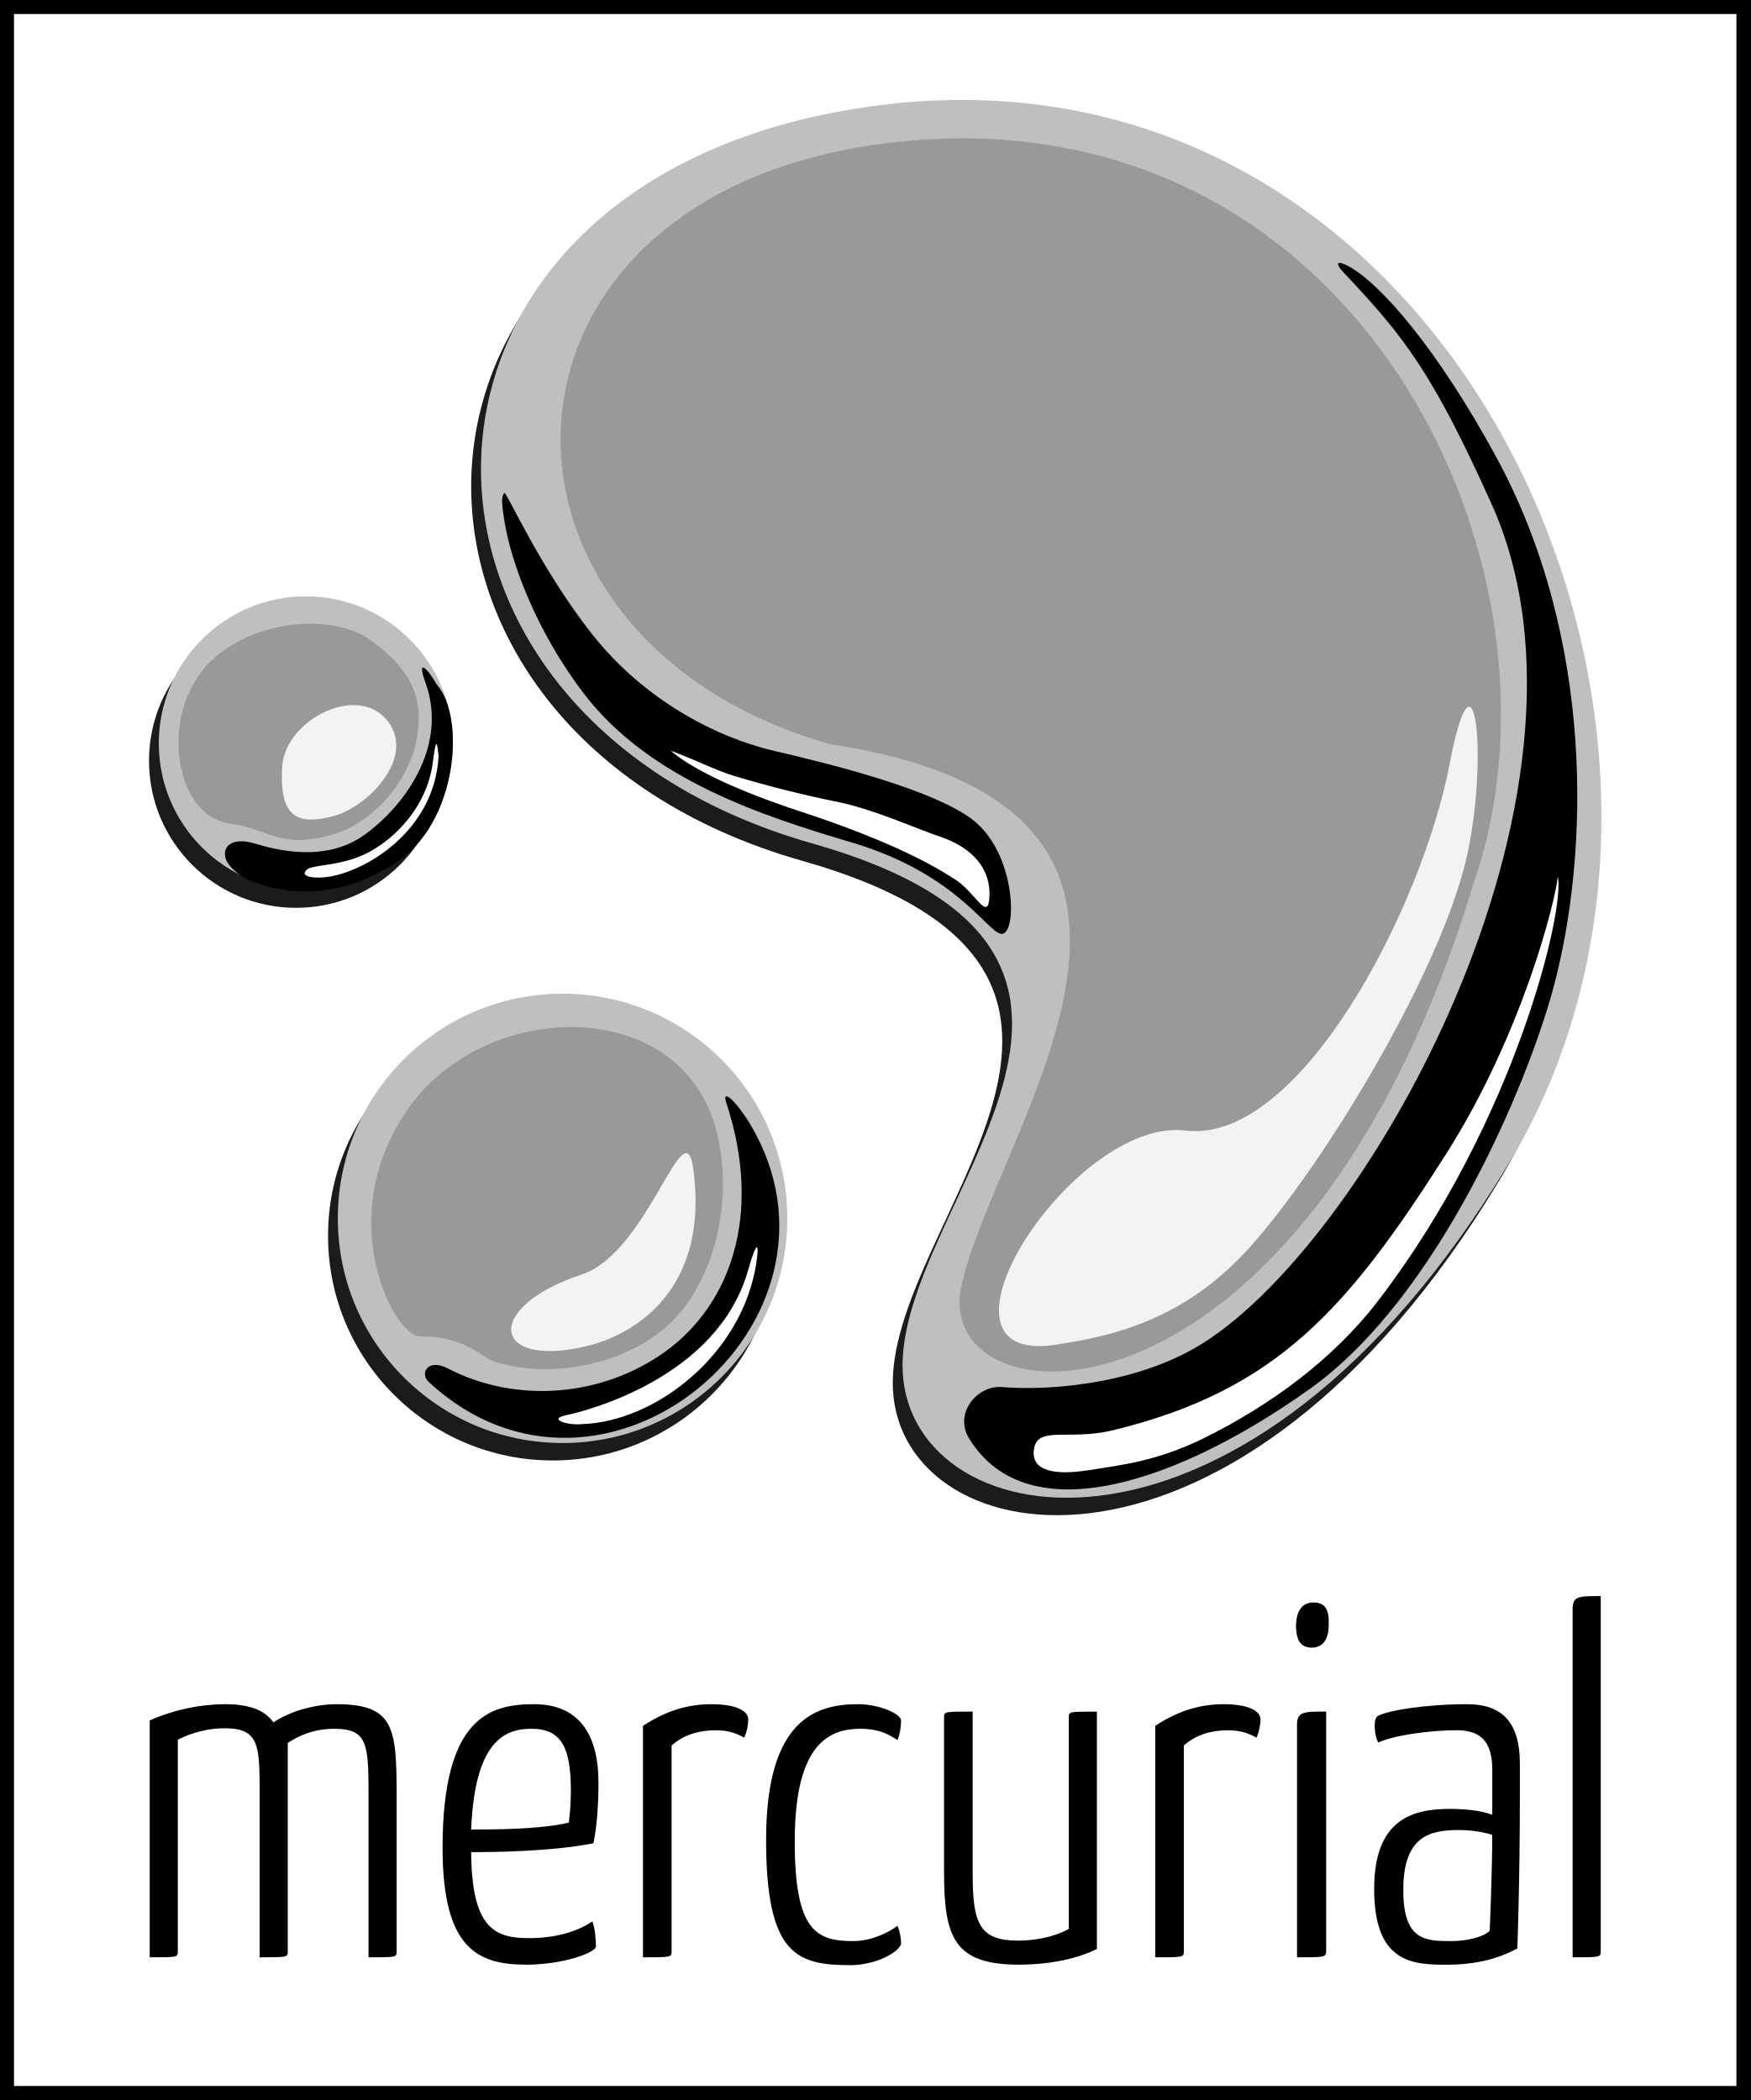
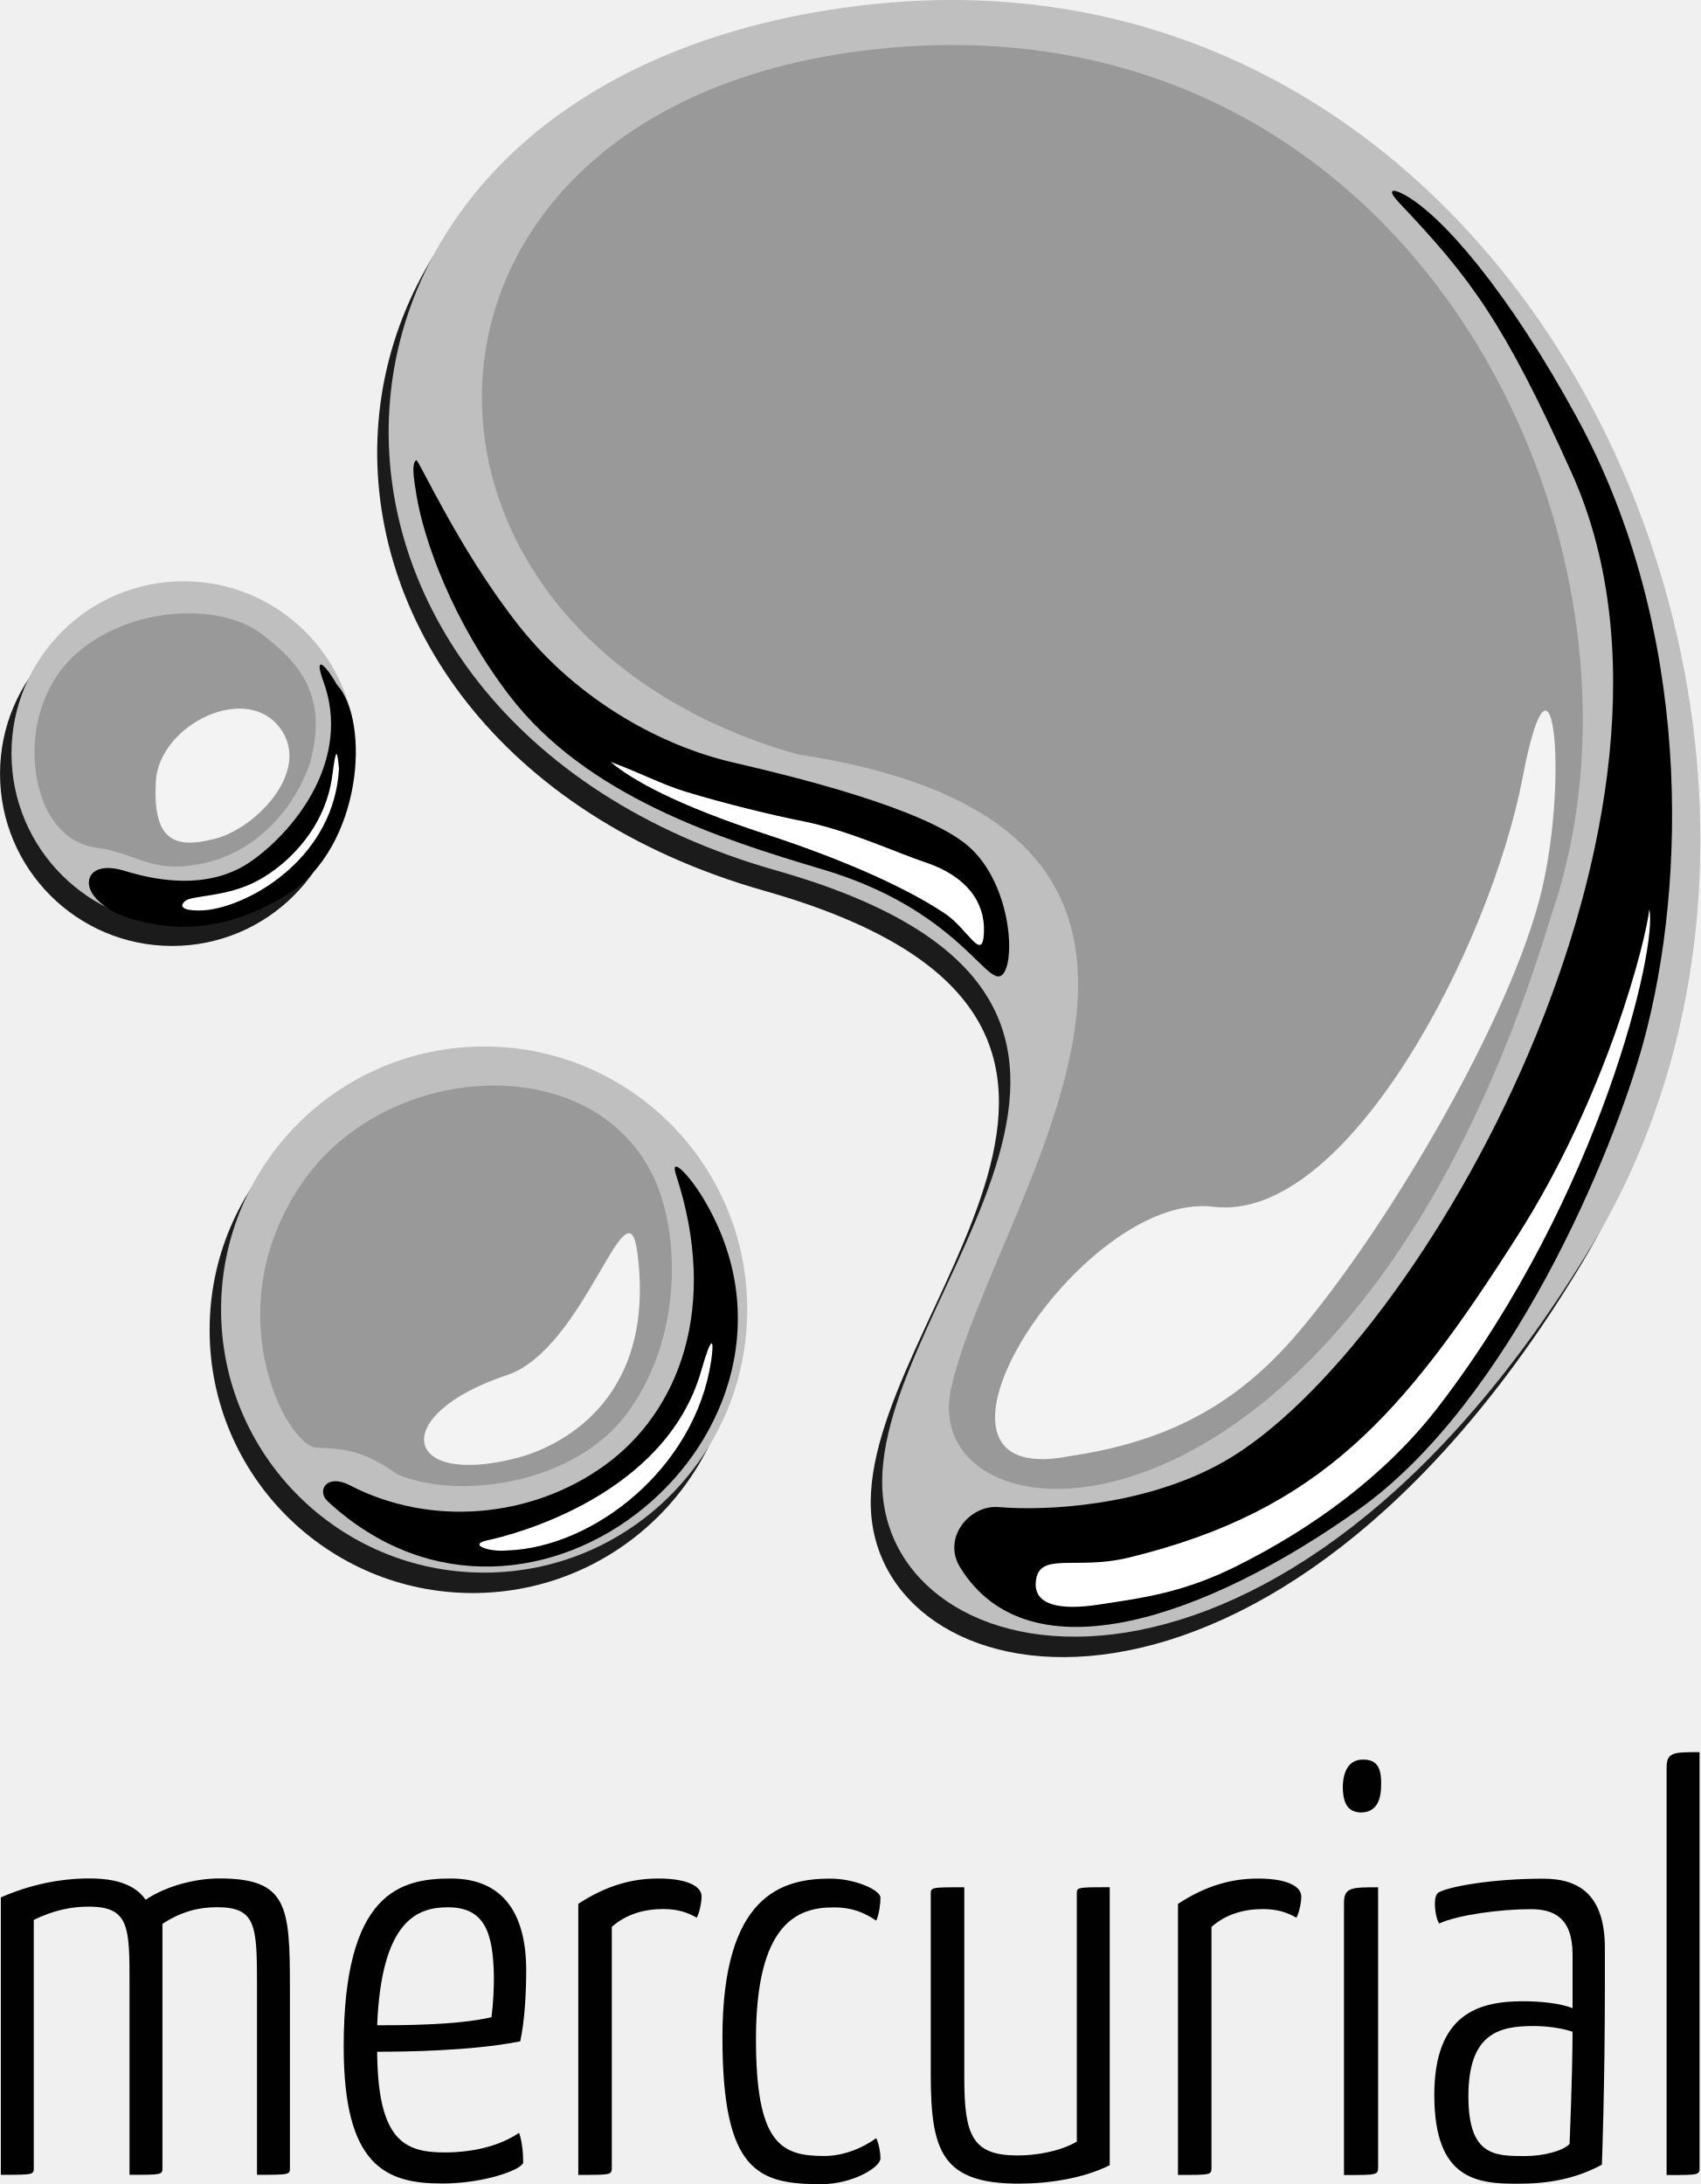
- <svg xmlns="http://www.w3.org/2000/svg" xmlns:xlink="http://www.w3.org/1999/xlink" width="100" height="120">
+ <svg xmlns="http://www.w3.org/2000/svg" xmlns:xlink="http://www.w3.org/1999/xlink" height="106.58" viewBox="0 0 82.974 106.583" width="82.974" version="1.1">
  <defs>
-     <g id="hg">
-       <path d=" M 85.685,67.399 C 100.47,42.815 82.562,2.944 49.818,6.995 C 20.233,10.652 19.757,41.792 45.83,49.189 C 68.393,55.597 50.491,69.909 51.014,79.439 C 51.54,88.968 70.63,92.425 85.685,67.399 " />
-       <circle cx="31.579" cy="70.617" r="12.838" />
-       <circle cx="16.913" cy="43.476" r="8.4" />
+     <g id="a">
+       <path d="m85.685 67.399c14.785-24.584-3.123-64.455-35.867-60.404-29.585 3.657-30.061 34.797-3.988 42.194 22.563 6.408 4.661 20.72 5.184 30.25 0.526 9.529 19.616 12.986 34.671-12.04" />
+       <circle cy="70.617" cx="31.579" r="12.838" />
+       <circle cy="43.476" cx="16.913" r="8.4" />
    </g>
  </defs>
-   <rect width="100" height="120" style="fill:#ffffff; stroke:#000000; stroke-width:1.6;" />
-   <use xlink:href="#hg" style="fill:#1b1b1b;" />
-   <use xlink:href="#hg" style="fill:#bfbfbf;" transform="translate(0.559,-0.997)" />
-   <path style="fill:#000000;" d=" M 55.367,82.205 C 54.471,80.751 55.841,79.137 57.25,79.26 C 59.492,79.456 64.373,79.233 68.225,77.05 C 77.847,71.595 92.656,45.348 85.208,28.793 C 81.874,21.383 80.25,19.261 76.816,15.636 C 76.116,14.897 76.518,14.937 76.992,15.187 C 78.849,16.161 82.112,19.936 85.459,26.08 C 91.114,36.46 90.821,48.8 88.718,56.541 C 87.253,61.926 82.206,74.109 74.816,79.376 C 67.41,84.655 58.743,87.683 55.367,82.205 M 48.662,48.142 C 43.621,46.646 37.122,44.562 33.363,39.645 C 30.591,36.019 29.185,32.063 28.825,29.819 C 28.698,29.018 28.589,28.351 28.82,28.166 C 28.926,28.081 30.889,32.517 33.823,36.235 C 36.756,39.954 40.856,42.129 44.272,42.919 C 47.31,43.621 53.603,45.165 55.732,46.978 C 57.921,48.843 58.104,52.871 57.367,53.326 C 56.624,53.783 55.118,50.058 48.662,48.142 M 24.497,78.973 C 34.48,88.223 49.506,75.517 42.89,64.293 C 42.147,63.033 41.182,62.074 41.499,63.039 C 43.614,69.493 41.66,74.598 38.014,77.228 C 34.439,79.808 29.526,80.239 25.592,78.2 C 24.437,77.601 23.958,78.474 24.497,78.973 M 12.851,48.865 C 12.903,49.459 13.715,50.221 14.992,50.571 C 16.089,50.872 18.917,51.64 22.55,49.347 C 26.182,47.055 26.601,40.922 24.95,39.118 C 24.439,38.204 23.774,37.539 24.303,38.997 C 25.639,42.679 23.043,46.123 20.804,47.718 C 18.567,49.313 15.728,48.558 14.569,48.205 C 13.411,47.851 12.799,48.252 12.851,48.865 " />
-   <path style="fill:#ffffff;" d=" M 59.057,82.915 C 58.96,84.069 60.285,84.295 62.069,84.028 C 64.356,83.685 66.29,83.428 68.922,82.109 C 72.489,80.321 76.099,77.764 78.742,74.314 C 86.631,64.022 89.424,51.845 88.994,50.094 C 88.85,51.54 86.946,59.134 82.591,65.979 C 76.997,74.773 72.941,79.456 63.587,81.727 C 60.983,82.359 59.185,81.396 59.057,82.915 M 38.31,42.895 C 39.375,43.799 41.558,45.003 45.853,46.412 C 51.041,48.113 53.567,49.588 54.625,50.294 C 55.746,51.045 56.456,52.72 56.526,51.232 C 56.6,49.743 55.682,48.463 53.634,47.783 C 52.248,47.323 49.917,46.228 47.682,45.787 C 46.246,45.503 43.91,44.941 41.907,44.327 C 40.809,43.99 39.69,43.399 38.31,42.895 M 32.33,80.873 C 33.601,80.606 40.994,78.691 42.73,72.611 C 43.271,70.715 43.368,71.096 43.215,72.123 C 42.435,77.366 37.48,81.233 33.263,81.377 C 32.407,81.465 31.284,81.092 32.33,80.873 M 17.539,49.689 C 17.872,49.389 19.558,49.512 21.08,48.693 C 22.601,47.875 24.408,46.082 24.731,43.533 C 24.921,42.036 24.978,42.412 25.054,43.227 C 24.818,47.464 20.921,49.805 18.693,50.114 C 18.091,50.197 17.033,50.146 17.539,49.689 " />
-   <path style="fill:#999999;" d=" M 84.196,50.431 C 90.491,32.286 77.318,4.883 50.667,8.18 C 26.587,11.157 26.198,36.502 47.42,42.524 C 71.459,46.163 56.984,64.297 54.931,73.442 C 53.09,81.639 74.357,82.988 84.196,50.431 M 23.98,76.365 C 25.487,76.391 26.399,76.603 27.926,77.674 C 30.944,78.928 36.492,78.134 39.053,74.761 C 41.615,71.389 41.699,66.742 40.723,63.934 C 38.336,57.063 28.192,57.184 23.661,62.889 C 18.759,69.26 22.472,76.34 23.98,76.365 M 10.515,44.521 C 10.815,45.468 11.583,46.849 13.205,47.079 C 15.37,47.386 15.813,48.365 18.37,47.857 C 20.927,47.349 22.865,45.254 23.64,42.936 C 24.528,39.729 23.199,38.074 21.198,36.595 C 19.197,35.117 14.796,35.276 12.169,37.67 C 10.302,39.371 9.783,42.217 10.515,44.521 " />
-   <path style="fill:#f3f3f3;" d=" M 67.724,64.604 C 61.212,63.799 51.841,78.502 60.677,76.78 C 69.512,75.059 51.841,78.502 60.677,76.78 C 64.924,76.15 68.443,74.65 71.592,71.055 C 75.699,66.368 81.834,56.245 83.609,49.704 C 85.103,44.189 84.352,35.644 82.811,43.672 C 81.231,51.912 74.237,65.41 67.724,64.604 M 33.77,76.855 C 35.447,76.416 40.582,74.327 39.617,66.861 C 39.129,63.08 37.067,71.554 33.247,72.822 C 27.461,74.742 28.111,78.337 33.77,76.855 M 19.018,46.642 C 20.983,46.128 23.581,43.451 22.291,41.407 C 20.7,38.889 16.266,41.044 16.116,43.848 C 15.966,46.653 16.936,47.187 19.018,46.642 " />
-   <path style="fill:#010101;" d=" M 8.552,98.31 C 9.954,97.692 11.444,97.383 12.875,97.383 C 14.248,97.383 15.124,97.72 15.62,98.422 C 16.671,97.72 18.103,97.383 19.213,97.383 C 22.543,97.383 22.659,98.731 22.659,102.691 V 111.453 C 22.659,111.846 22.718,111.846 21.053,111.846 V 102.522 C 21.053,99.658 20.994,98.787 19.097,98.787 C 18.25,98.787 17.373,98.983 16.439,99.601 V 111.453 C 16.439,111.846 16.498,111.846 14.832,111.846 V 102.522 C 14.832,99.77 14.832,98.759 12.846,98.759 C 11.999,98.759 11.152,98.927 10.159,99.405 V 111.453 C 10.159,111.846 10.217,111.846 8.553,111.846 V 98.31 M 30.51,97.383 C 28.028,97.383 25.283,98.085 25.283,105.584 C 25.283,111.369 27.297,112.267 30.073,112.267 C 32.204,112.267 34.044,111.565 34.044,111.228 C 34.044,110.807 33.986,110.161 33.84,109.795 C 32.934,110.413 31.649,110.75 30.218,110.75 C 28.261,110.75 26.947,110.189 26.917,105.836 C 28.203,105.836 31.475,105.808 33.898,105.33 C 34.103,104.403 34.19,103.055 34.19,101.876 C 34.19,99.068 33.051,97.383 30.51,97.383 M 30.364,98.787 C 32.117,98.787 32.584,99.938 32.613,102.185 C 32.613,102.774 32.584,103.476 32.496,104.15 C 30.86,104.544 28.085,104.544 26.917,104.544 C 27.122,99.433 28.874,98.787 30.364,98.787 M 36.732,98.619 C 38.104,97.72 39.36,97.383 40.645,97.383 C 42.076,97.383 42.748,97.776 42.748,98.254 C 42.748,98.535 42.66,99.012 42.514,99.293 C 42.105,99.068 41.639,98.872 40.878,98.872 C 39.944,98.872 39.068,99.124 38.367,99.742 V 111.453 C 38.367,111.847 38.396,111.847 36.732,111.847 V 98.619 M 51.477,98.31 C 51.477,97.944 50.251,97.383 49.024,97.383 C 46.657,97.383 43.766,98.197 43.766,105.134 C 43.766,111.705 45.519,112.295 48.585,112.295 C 50.103,112.295 51.477,111.481 51.477,111.032 C 51.477,110.779 51.419,110.385 51.272,110.048 C 50.658,110.497 49.724,110.919 48.731,110.919 C 46.629,110.919 45.402,110.33 45.402,105.218 C 45.402,99.573 47.417,98.787 49.169,98.787 C 50.162,98.787 50.717,99.068 51.272,99.433 C 51.419,99.096 51.477,98.619 51.477,98.31 M 62.665,111.369 C 61.379,112.015 59.686,112.268 58.226,112.268 C 54.487,112.268 53.932,110.696 53.932,106.96 V 98.17 C 53.932,97.805 53.903,97.805 55.568,97.805 V 107.129 C 55.568,109.938 55.977,110.893 58.167,110.893 C 59.014,110.893 60.182,110.724 61.059,110.219 V 98.171 C 61.059,97.806 61,97.806 62.665,97.806 V 111.369 M 65.996,98.619 C 67.368,97.72 68.624,97.383 69.909,97.383 C 71.34,97.383 72.012,97.776 72.012,98.254 C 72.012,98.535 71.924,99.012 71.778,99.293 C 71.369,99.068 70.902,98.872 70.142,98.872 C 69.208,98.872 68.332,99.124 67.631,99.742 V 111.453 C 67.631,111.847 67.66,111.847 65.996,111.847 V 98.619 M 75.762,97.804 C 74.476,97.804 74.097,97.804 74.097,98.563 V 111.846 C 75.733,111.846 75.762,111.846 75.762,111.453 V 97.804 M 74.039,92.862 C 74.039,93.789 74.331,94.125 74.914,94.153 C 75.586,94.153 75.908,93.676 75.908,92.833 C 75.937,91.963 75.703,91.57 75.031,91.57 C 74.389,91.57 74.068,92.047 74.039,92.862 M 78.533,98.619 C 78.533,98.31 78.591,98.141 78.708,98.057 C 79.263,97.748 81.396,97.383 83.82,97.383 C 85.66,97.383 86.828,98.254 86.828,100.781 V 102.606 C 86.828,107.605 86.682,111.34 86.682,111.34 C 86.01,111.705 84.754,112.267 82.709,112.267 C 80.606,112.295 78.504,112.099 78.504,107.942 C 78.504,103.983 80.665,103.365 82.826,103.365 C 83.644,103.365 84.608,103.449 85.251,103.702 C 85.251,103.702 85.251,101.876 85.251,101.09 C 85.251,99.265 84.317,98.871 83.206,98.871 C 81.717,98.871 79.644,99.152 78.738,99.573 C 78.562,99.265 78.533,98.787 78.533,98.619 M 85.25,104.854 C 84.695,104.657 83.907,104.573 83.352,104.573 C 81.687,104.573 80.168,104.91 80.168,107.999 C 80.168,110.891 81.424,110.92 82.913,110.92 C 83.848,110.92 84.783,110.667 85.104,110.33 C 85.104,110.33 85.25,106.96 85.25,104.854 M 91.448,111.453 C 91.448,111.846 91.477,111.846 89.841,111.846 V 91.963 C 89.841,91.204 90.162,91.204 91.448,91.204 V 111.453 " />
+   <use xlink:href="#a" transform="translate(-8.513 -5.7117)" height="100%" width="100%" y="0" x="0" fill="#1b1b1b" />
+   <use xlink:href="#a" transform="translate(-7.954 -6.7087)" height="100%" width="100%" y="0" x="0" fill="#bfbfbf" />
+   <path d="m46.854 76.493c-0.896-1.454 0.474-3.068 1.883-2.945 2.242 0.196 7.123-0.027 10.975-2.21 9.622-5.455 24.431-31.702 16.983-48.257-3.334-7.41-4.958-9.532-8.392-13.157-0.7-0.739-0.298-0.699 0.176-0.449 1.857 0.974 5.12 4.749 8.467 10.893 5.655 10.38 5.362 22.72 3.259 30.461-1.465 5.385-6.512 17.568-13.902 22.835-7.406 5.279-16.073 8.307-19.449 2.829m-6.705-34.063c-5.041-1.496-11.54-3.58-15.299-8.497-2.772-3.626-4.178-7.582-4.538-9.826-0.127-0.801-0.236-1.468-0.005-1.653 0.106-0.085 2.069 4.351 5.003 8.069 2.933 3.719 7.033 5.894 10.449 6.684 3.038 0.702 9.331 2.246 11.46 4.059 2.189 1.865 2.372 5.893 1.635 6.348-0.743 0.457-2.249-3.268-8.705-5.184m-24.165 30.831c9.983 9.25 25.009-3.456 18.393-14.68-0.743-1.26-1.708-2.219-1.391-1.254 2.115 6.454 0.161 11.559-3.485 14.189-3.575 2.58-8.488 3.011-12.422 0.972-1.155-0.599-1.634 0.274-1.095 0.773m-11.646-30.108c0.052 0.594 0.864 1.356 2.141 1.706 1.097 0.301 3.925 1.069 7.558-1.224 3.632-2.292 4.051-8.425 2.4-10.229-0.511-0.914-1.176-1.579-0.647-0.121 1.336 3.682-1.26 7.126-3.499 8.721-2.237 1.595-5.076 0.84-6.235 0.487-1.158-0.354-1.77 0.047-1.718 0.66" />
+   <path fill="#fff" d="m50.544 77.203c-0.097 1.154 1.228 1.38 3.012 1.113 2.287-0.343 4.221-0.6 6.853-1.919 3.567-1.788 7.177-4.345 9.82-7.795 7.889-10.292 10.682-22.469 10.252-24.22-0.144 1.446-2.048 9.04-6.403 15.885-5.594 8.794-9.65 13.477-19.004 15.748-2.604 0.632-4.402-0.331-4.53 1.188m-20.747-40.02c1.065 0.904 3.248 2.108 7.543 3.517 5.188 1.701 7.714 3.176 8.772 3.882 1.121 0.751 1.831 2.426 1.901 0.938 0.074-1.489-0.844-2.769-2.892-3.449-1.386-0.46-3.717-1.555-5.952-1.996-1.436-0.284-3.772-0.846-5.775-1.46-1.098-0.337-2.217-0.928-3.597-1.432m-5.98 37.978c1.271-0.267 8.664-2.182 10.4-8.262 0.541-1.896 0.638-1.515 0.485-0.488-0.78 5.243-5.735 9.11-9.952 9.254-0.856 0.088-1.979-0.285-0.933-0.504m-14.791-31.184c0.333-0.3 2.019-0.177 3.541-0.996 1.521-0.818 3.328-2.611 3.651-5.16 0.19-1.497 0.247-1.121 0.323-0.306-0.236 4.237-4.133 6.578-6.361 6.887-0.602 0.083-1.66 0.032-1.154-0.425" />
+   <path fill="#999" d="m75.683 44.719c6.295-18.145-6.878-45.548-33.529-42.251-24.08 2.977-24.469 28.322-3.247 34.344 24.039 3.639 9.564 21.773 7.511 30.918-1.841 8.197 19.426 9.546 29.265-23.011m-60.216 25.934c1.507 0.026 2.419 0.238 3.946 1.309 3.018 1.254 8.566 0.46 11.127-2.913 2.562-3.372 2.646-8.019 1.67-10.827-2.387-6.871-12.531-6.75-17.062-1.045-4.902 6.371-1.189 13.451 0.319 13.476m-13.465-31.844c0.3 0.947 1.068 2.328 2.69 2.558 2.165 0.307 2.608 1.286 5.165 0.778s4.495-2.603 5.27-4.921c0.888-3.207-0.441-4.862-2.442-6.341-2.001-1.478-6.402-1.319-9.029 1.075-1.867 1.701-2.386 4.547-1.654 6.851" />
+   <path fill="#f3f3f3" d="m59.211 58.892c-6.512-0.805-15.883 13.898-7.047 12.176 8.835-1.721-8.836 1.722 0 0 4.247-0.63 7.766-2.13 10.915-5.725 4.107-4.687 10.242-14.81 12.017-21.351 1.494-5.515 0.743-14.06-0.798-6.032-1.58 8.24-8.574 21.738-15.087 20.932m-33.954 12.251c1.677-0.439 6.812-2.528 5.847-9.994-0.488-3.781-2.55 4.693-6.37 5.961-5.786 1.92-5.136 5.515 0.523 4.033m-14.752-30.213c1.965-0.514 4.563-3.191 3.273-5.235-1.591-2.518-6.025-0.363-6.175 2.441-0.15 2.805 0.82 3.339 2.902 2.794" />
+   <path fill="#010101" d="m0.039 92.598c1.402-0.618 2.892-0.927 4.323-0.927 1.373 0 2.249 0.337 2.745 1.039 1.051-0.702 2.483-1.039 3.593-1.039 3.33 0 3.446 1.348 3.446 5.308v8.762c0 0.393 0.059 0.393-1.606 0.393v-9.324c0-2.864-0.059-3.735-1.956-3.735-0.847 0-1.724 0.196-2.658 0.814v11.852c0 0.393 0.059 0.393-1.607 0.393v-9.324c0-2.752 0-3.763-1.986-3.763-0.847 0-1.694 0.168-2.687 0.646v12.048c0 0.393 0.058 0.393-1.606 0.393v-13.532m21.957-0.927c-2.482 0-5.227 0.702-5.227 8.201 0 5.785 2.014 6.683 4.79 6.683 2.131 0 3.971-0.702 3.971-1.039 0-0.421-0.058-1.067-0.204-1.433-0.906 0.618-2.191 0.955-3.622 0.955-1.957 0-3.271-0.561-3.301-4.914 1.286 0 4.558-0.028 6.981-0.506 0.205-0.927 0.292-2.275 0.292-3.454 0-2.808-1.139-4.493-3.68-4.493m-0.146 1.404c1.753 0 2.22 1.151 2.249 3.398 0 0.589-0.029 1.291-0.117 1.965-1.636 0.394-4.411 0.394-5.579 0.394 0.205-5.111 1.957-5.757 3.447-5.757m6.368-0.168c1.372-0.899 2.628-1.236 3.913-1.236 1.431 0 2.103 0.393 2.103 0.871 0 0.281-0.088 0.758-0.234 1.039-0.409-0.225-0.875-0.421-1.636-0.421-0.934 0-1.81 0.252-2.511 0.87v11.711c0 0.394 0.029 0.394-1.635 0.394v-13.223m14.745-0.309c0-0.366-1.226-0.927-2.453-0.927-2.367 0-5.258 0.814-5.258 7.751 0 6.571 1.753 7.161 4.819 7.161 1.518 0 2.892-0.814 2.892-1.263 0-0.253-0.058-0.647-0.205-0.984-0.614 0.449-1.548 0.871-2.541 0.871-2.102 0-3.329-0.589-3.329-5.701 0-5.645 2.015-6.431 3.767-6.431 0.993 0 1.548 0.281 2.103 0.646 0.147-0.337 0.205-0.814 0.205-1.123m11.188 13.059c-1.286 0.646-2.979 0.899-4.439 0.899-3.739 0-4.294-1.572-4.294-5.308v-8.79c0-0.365-0.029-0.365 1.636-0.365v9.324c0 2.809 0.409 3.764 2.599 3.764 0.847 0 2.015-0.169 2.892-0.674v-12.051c0-0.365-0.059-0.365 1.606-0.365v13.563m3.331-12.75c1.372-0.899 2.628-1.236 3.913-1.236 1.431 0 2.103 0.393 2.103 0.871 0 0.281-0.088 0.758-0.234 1.039-0.409-0.225-0.876-0.421-1.636-0.421-0.934 0-1.81 0.252-2.511 0.87v11.711c0 0.394 0.029 0.394-1.635 0.394v-13.223m9.766-0.815c-1.286 0-1.665 0-1.665 0.759v13.283c1.636 0 1.665 0 1.665-0.393v-13.648m-1.723-4.942c0 0.927 0.292 1.263 0.875 1.291 0.672 0 0.994-0.477 0.994-1.32 0.029-0.87-0.205-1.263-0.877-1.263-0.642 0-0.963 0.477-0.992 1.292m4.494 5.757c0-0.309 0.058-0.478 0.175-0.562 0.555-0.309 2.688-0.674 5.112-0.674 1.84 0 3.008 0.871 3.008 3.398v1.825c0 4.999-0.146 8.734-0.146 8.734-0.672 0.365-1.928 0.927-3.973 0.927-2.103 0.028-4.205-0.168-4.205-4.325 0-3.959 2.161-4.577 4.322-4.577 0.818 0 1.782 0.084 2.425 0.337v-2.612c0-1.825-0.934-2.219-2.045-2.219-1.489 0-3.562 0.281-4.468 0.702-0.176-0.308-0.205-0.786-0.205-0.954m6.717 6.235c-0.555-0.197-1.343-0.281-1.898-0.281-1.665 0-3.184 0.337-3.184 3.426 0 2.892 1.256 2.921 2.745 2.921 0.935 0 1.87-0.253 2.191-0.59 0 0 0.146-3.37 0.146-5.476m6.198 6.599c0 0.393 0.029 0.393-1.607 0.393v-19.879c0-0.759 0.321-0.759 1.607-0.759v20.249" />
</svg>
